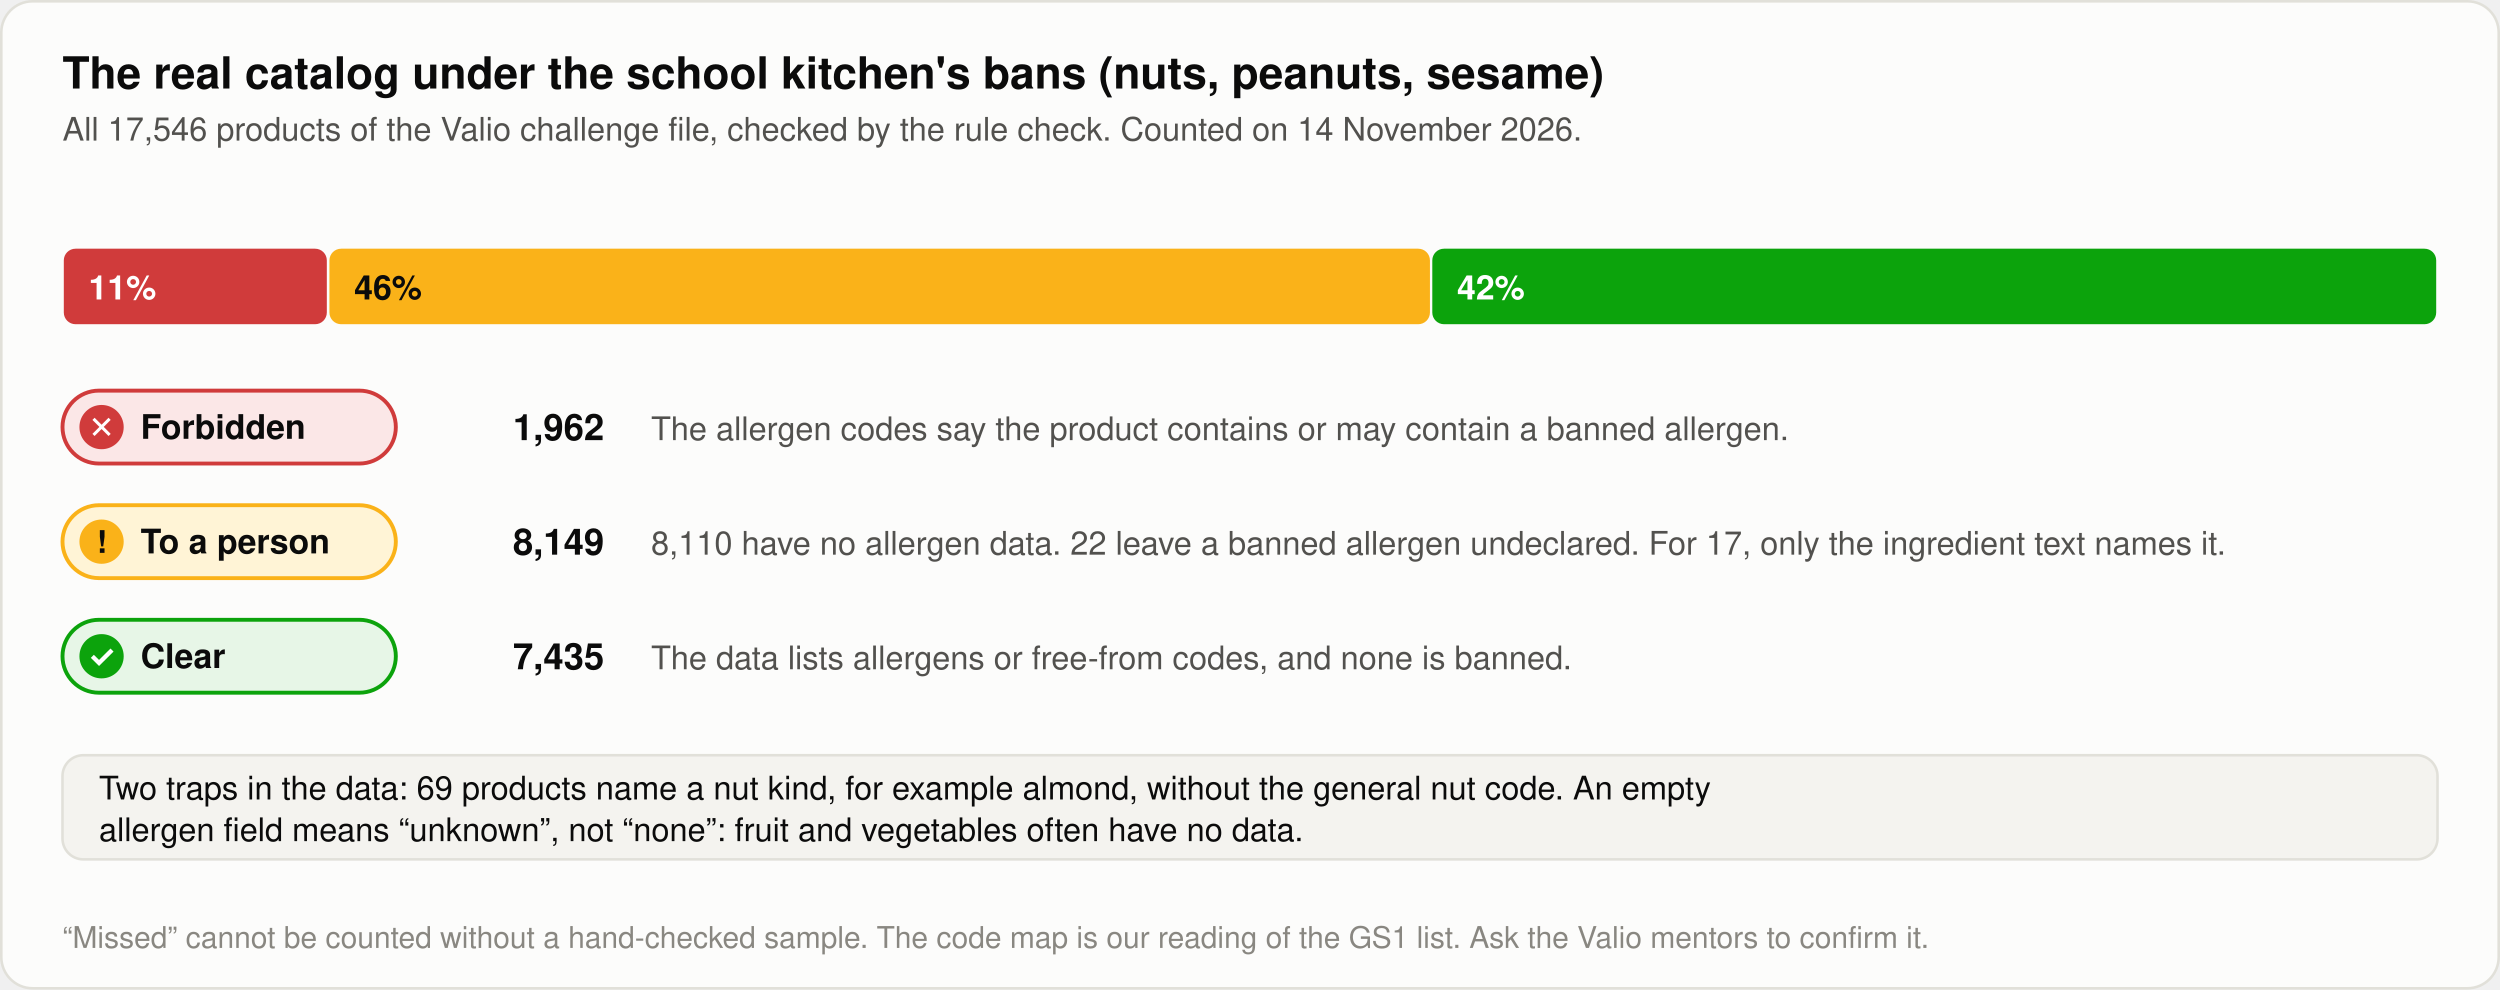
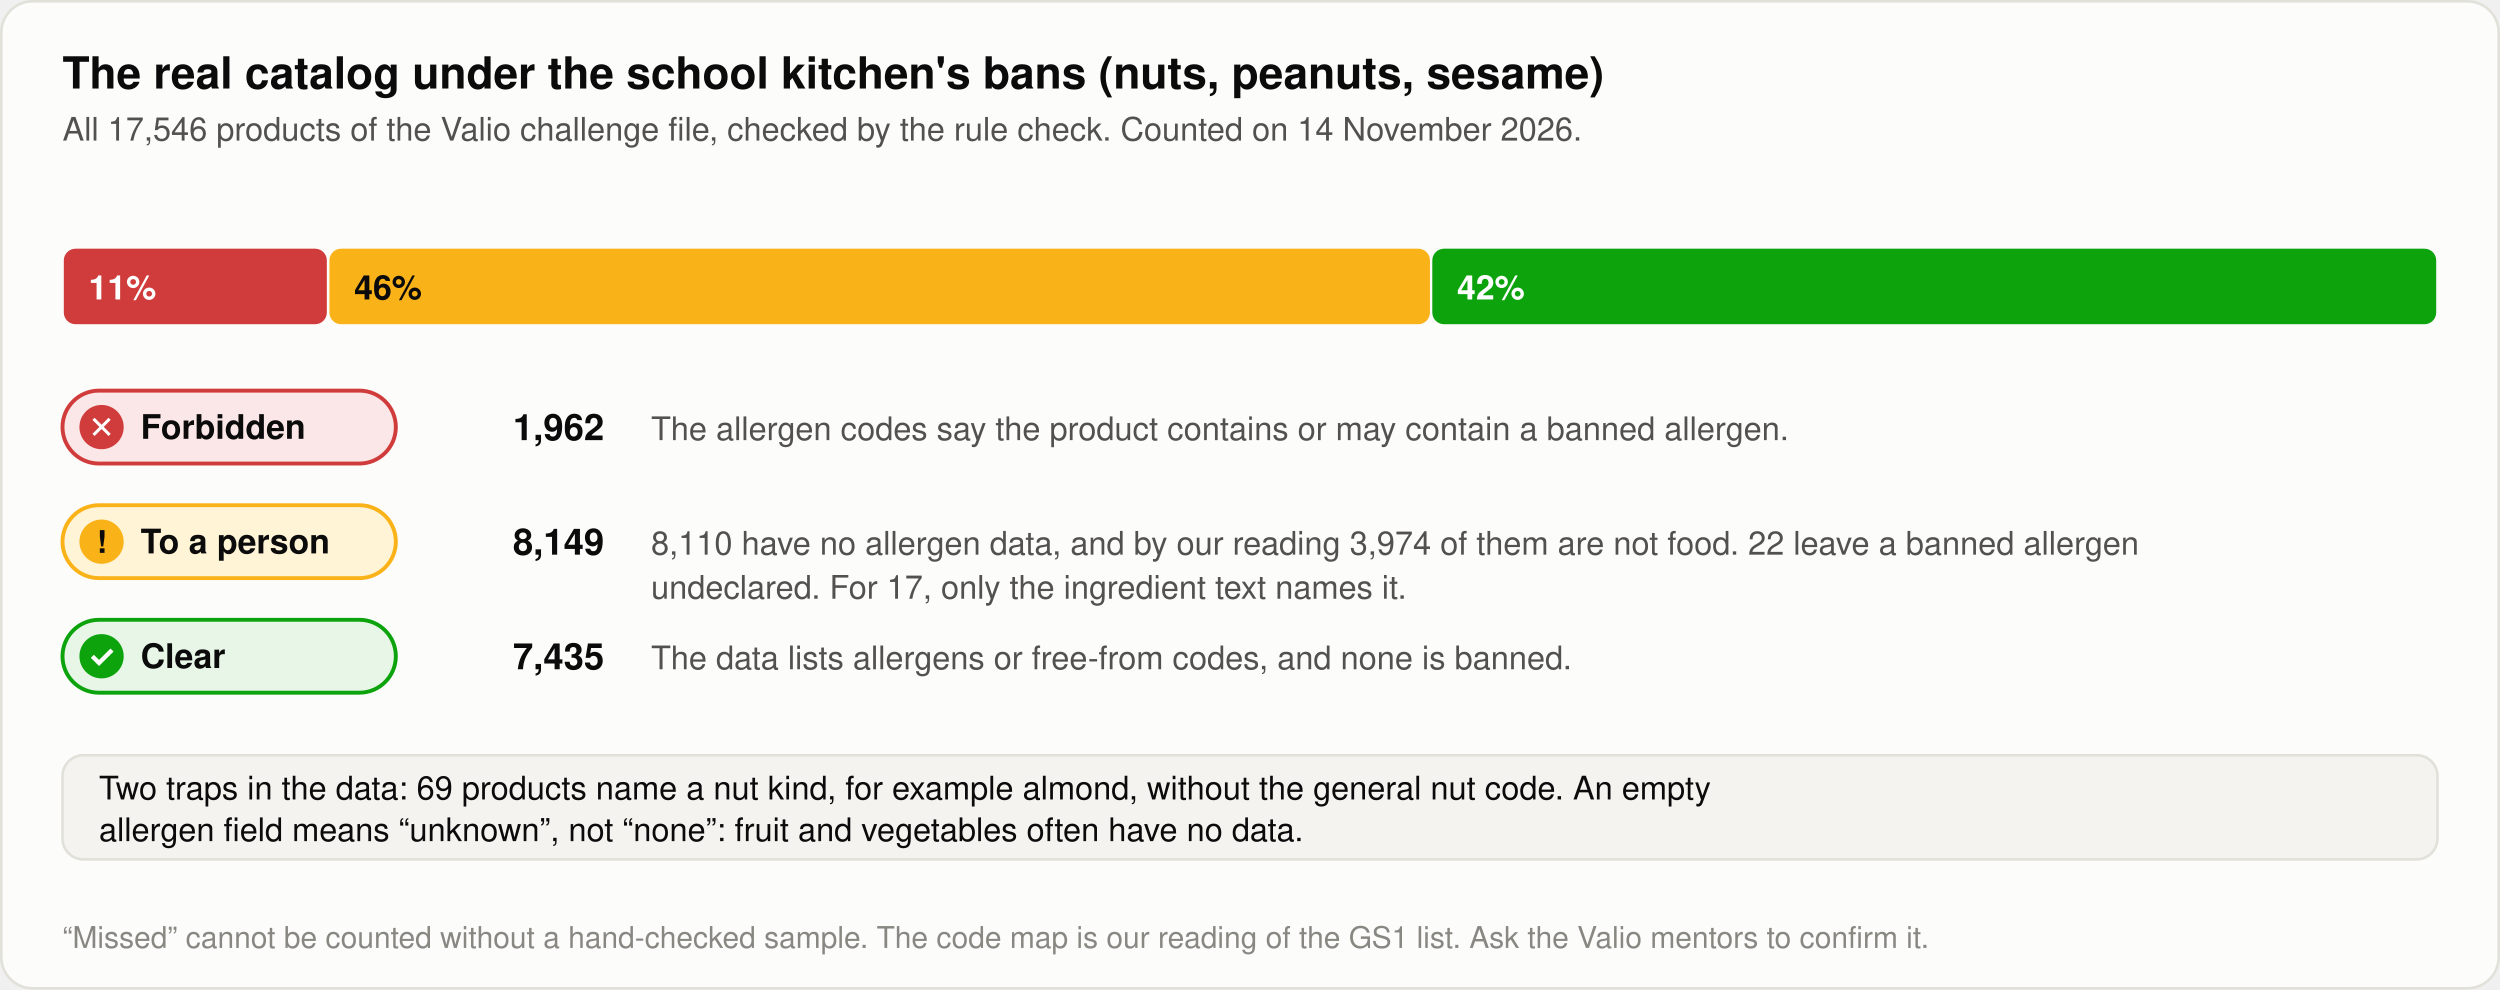
<svg xmlns="http://www.w3.org/2000/svg" viewBox="0 0 960 380" width="960" height="380" font-family="system-ui, -apple-system, &quot;Segoe UI&quot;, Helvetica, Arial, sans-serif" role="img" aria-labelledby="t d">
  <defs>
    <marker id="arrow" viewBox="0 0 10 10" refX="9" refY="5" markerWidth="7" markerHeight="7" orient="auto-start-reverse">
      <path d="M0 0L10 5L0 10z" fill="#52514e" />
    </marker>
  </defs>
  <rect x="0.5" y="0.5" width="959" height="379" rx="12" fill="#fcfcfb" stroke="#e1e0d9" />
  <text x="24.0" y="34.0" font-size="17" font-weight="700" fill="#0b0b0b" text-anchor="start">The real catalog under the school kitchen's bans (nuts, peanuts, sesame)</text>
  <text x="24.0" y="54.0" font-size="12.5" font-weight="400" fill="#52514e" text-anchor="start">All 17,546 products of the Valio challenge file, checked by the rule check. Counted on 14 November 2026.</text>
  <rect x="25.0" y="96.0" width="100.0" height="28.0" rx="4" fill="#d03b3b" stroke="#d03b3b" stroke-width="1" />
  <text x="34.0" y="115.0" font-size="13" font-weight="700" fill="#ffffff" text-anchor="start">11%</text>
  <rect x="127.0" y="96.0" width="421.6" height="28.0" rx="4" fill="#fab219" stroke="#fab219" stroke-width="1" />
  <text x="136.0" y="115.0" font-size="13" font-weight="700" fill="#0b0b0b" text-anchor="start">46%</text>
  <rect x="550.5" y="96.0" width="384.5" height="28.0" rx="4" fill="#0ca30c" stroke="#0ca30c" stroke-width="1" />
  <text x="559.5" y="115.0" font-size="13" font-weight="700" fill="#ffffff" text-anchor="start">42%</text>
  <rect x="24.0" y="150.0" width="128.0" height="28.0" rx="14" fill="#fbe7e7" stroke="#d03b3b" stroke-width="1.5" />
  <circle cx="39.0" cy="164.0" r="8.5" fill="#d03b3b" />
  <text x="39.0" y="168.3" font-size="12" font-weight="700" fill="#ffffff" text-anchor="middle">✕</text>
  <text x="54.0" y="168.5" font-size="13" font-weight="650" fill="#0b0b0b" text-anchor="start">Forbidden</text>
  <text x="232.0" y="169.0" font-size="14" font-weight="700" fill="#0b0b0b" text-anchor="end">1,962</text>
  <text x="250.0" y="169.0" font-size="12.5" font-weight="400" fill="#52514e" text-anchor="start">The allergen codes say the product contains or may contain a banned allergen.</text>
  <rect x="24.0" y="194.0" width="128.0" height="28.0" rx="14" fill="#fff4d6" stroke="#fab219" stroke-width="1.5" />
  <circle cx="39.0" cy="208.0" r="8.5" fill="#fab219" />
  <text x="39.0" y="212.3" font-size="12" font-weight="700" fill="#0b0b0b" text-anchor="middle">!</text>
  <text x="54.0" y="212.5" font-size="13" font-weight="650" fill="#0b0b0b" text-anchor="start">To a person</text>
  <text x="232.0" y="213.0" font-size="14" font-weight="700" fill="#0b0b0b" text-anchor="end">8,149</text>
-   <text x="250.0" y="213.0" font-size="12.5" font-weight="400" fill="#52514e" text-anchor="start">8,110 have no allergen data. 22 leave a banned allergen undeclared. For 17, only the ingredient text names it.</text>
+   <text x="250.0" y="213.0" font-size="12.5" font-weight="400" fill="#52514e" text-anchor="start">8,110 have no allergen data, and by our reading 3,974 of them are not food. 22 leave a banned allergen</text>
+   <text x="250.0" y="229.9" font-size="12.5" font-weight="400" fill="#52514e" text-anchor="start">undeclared. For 17, only the ingredient text names it.</text>
  <rect x="24.0" y="238.0" width="128.0" height="28.0" rx="14" fill="#e7f6e7" stroke="#0ca30c" stroke-width="1.5" />
  <circle cx="39.0" cy="252.0" r="8.5" fill="#0ca30c" />
  <text x="39.0" y="256.3" font-size="12" font-weight="700" fill="#ffffff" text-anchor="middle">✓</text>
  <text x="54.0" y="256.5" font-size="13" font-weight="650" fill="#0b0b0b" text-anchor="start">Clear</text>
  <text x="232.0" y="257.0" font-size="14" font-weight="700" fill="#0b0b0b" text-anchor="end">7,435</text>
  <text x="250.0" y="257.0" font-size="12.5" font-weight="400" fill="#52514e" text-anchor="start">The data lists allergens or free-from codes, and none is banned.</text>
  <rect x="24.0" y="290.0" width="912.0" height="40.0" rx="8" fill="#f4f3ef" stroke="#e1e0d9" stroke-width="1" />
  <text x="38.0" y="307.0" font-size="12.5" font-weight="500" fill="#0b0b0b" text-anchor="start">Two traps in the data: 69 products name a nut kind, for example almond, without the general nut code. An empty</text>
  <text x="38.0" y="323.0" font-size="12.5" font-weight="500" fill="#0b0b0b" text-anchor="start">allergen field means “unknown”, not “none”: fruit and vegetables often have no data.</text>
  <text x="24.0" y="364.0" font-size="11.5" font-weight="400" fill="#898781" text-anchor="start">“Missed” cannot be counted without a hand-checked sample. The code map is our reading of the GS1 list. Ask the Valio mentors to confirm it.</text>
</svg>
